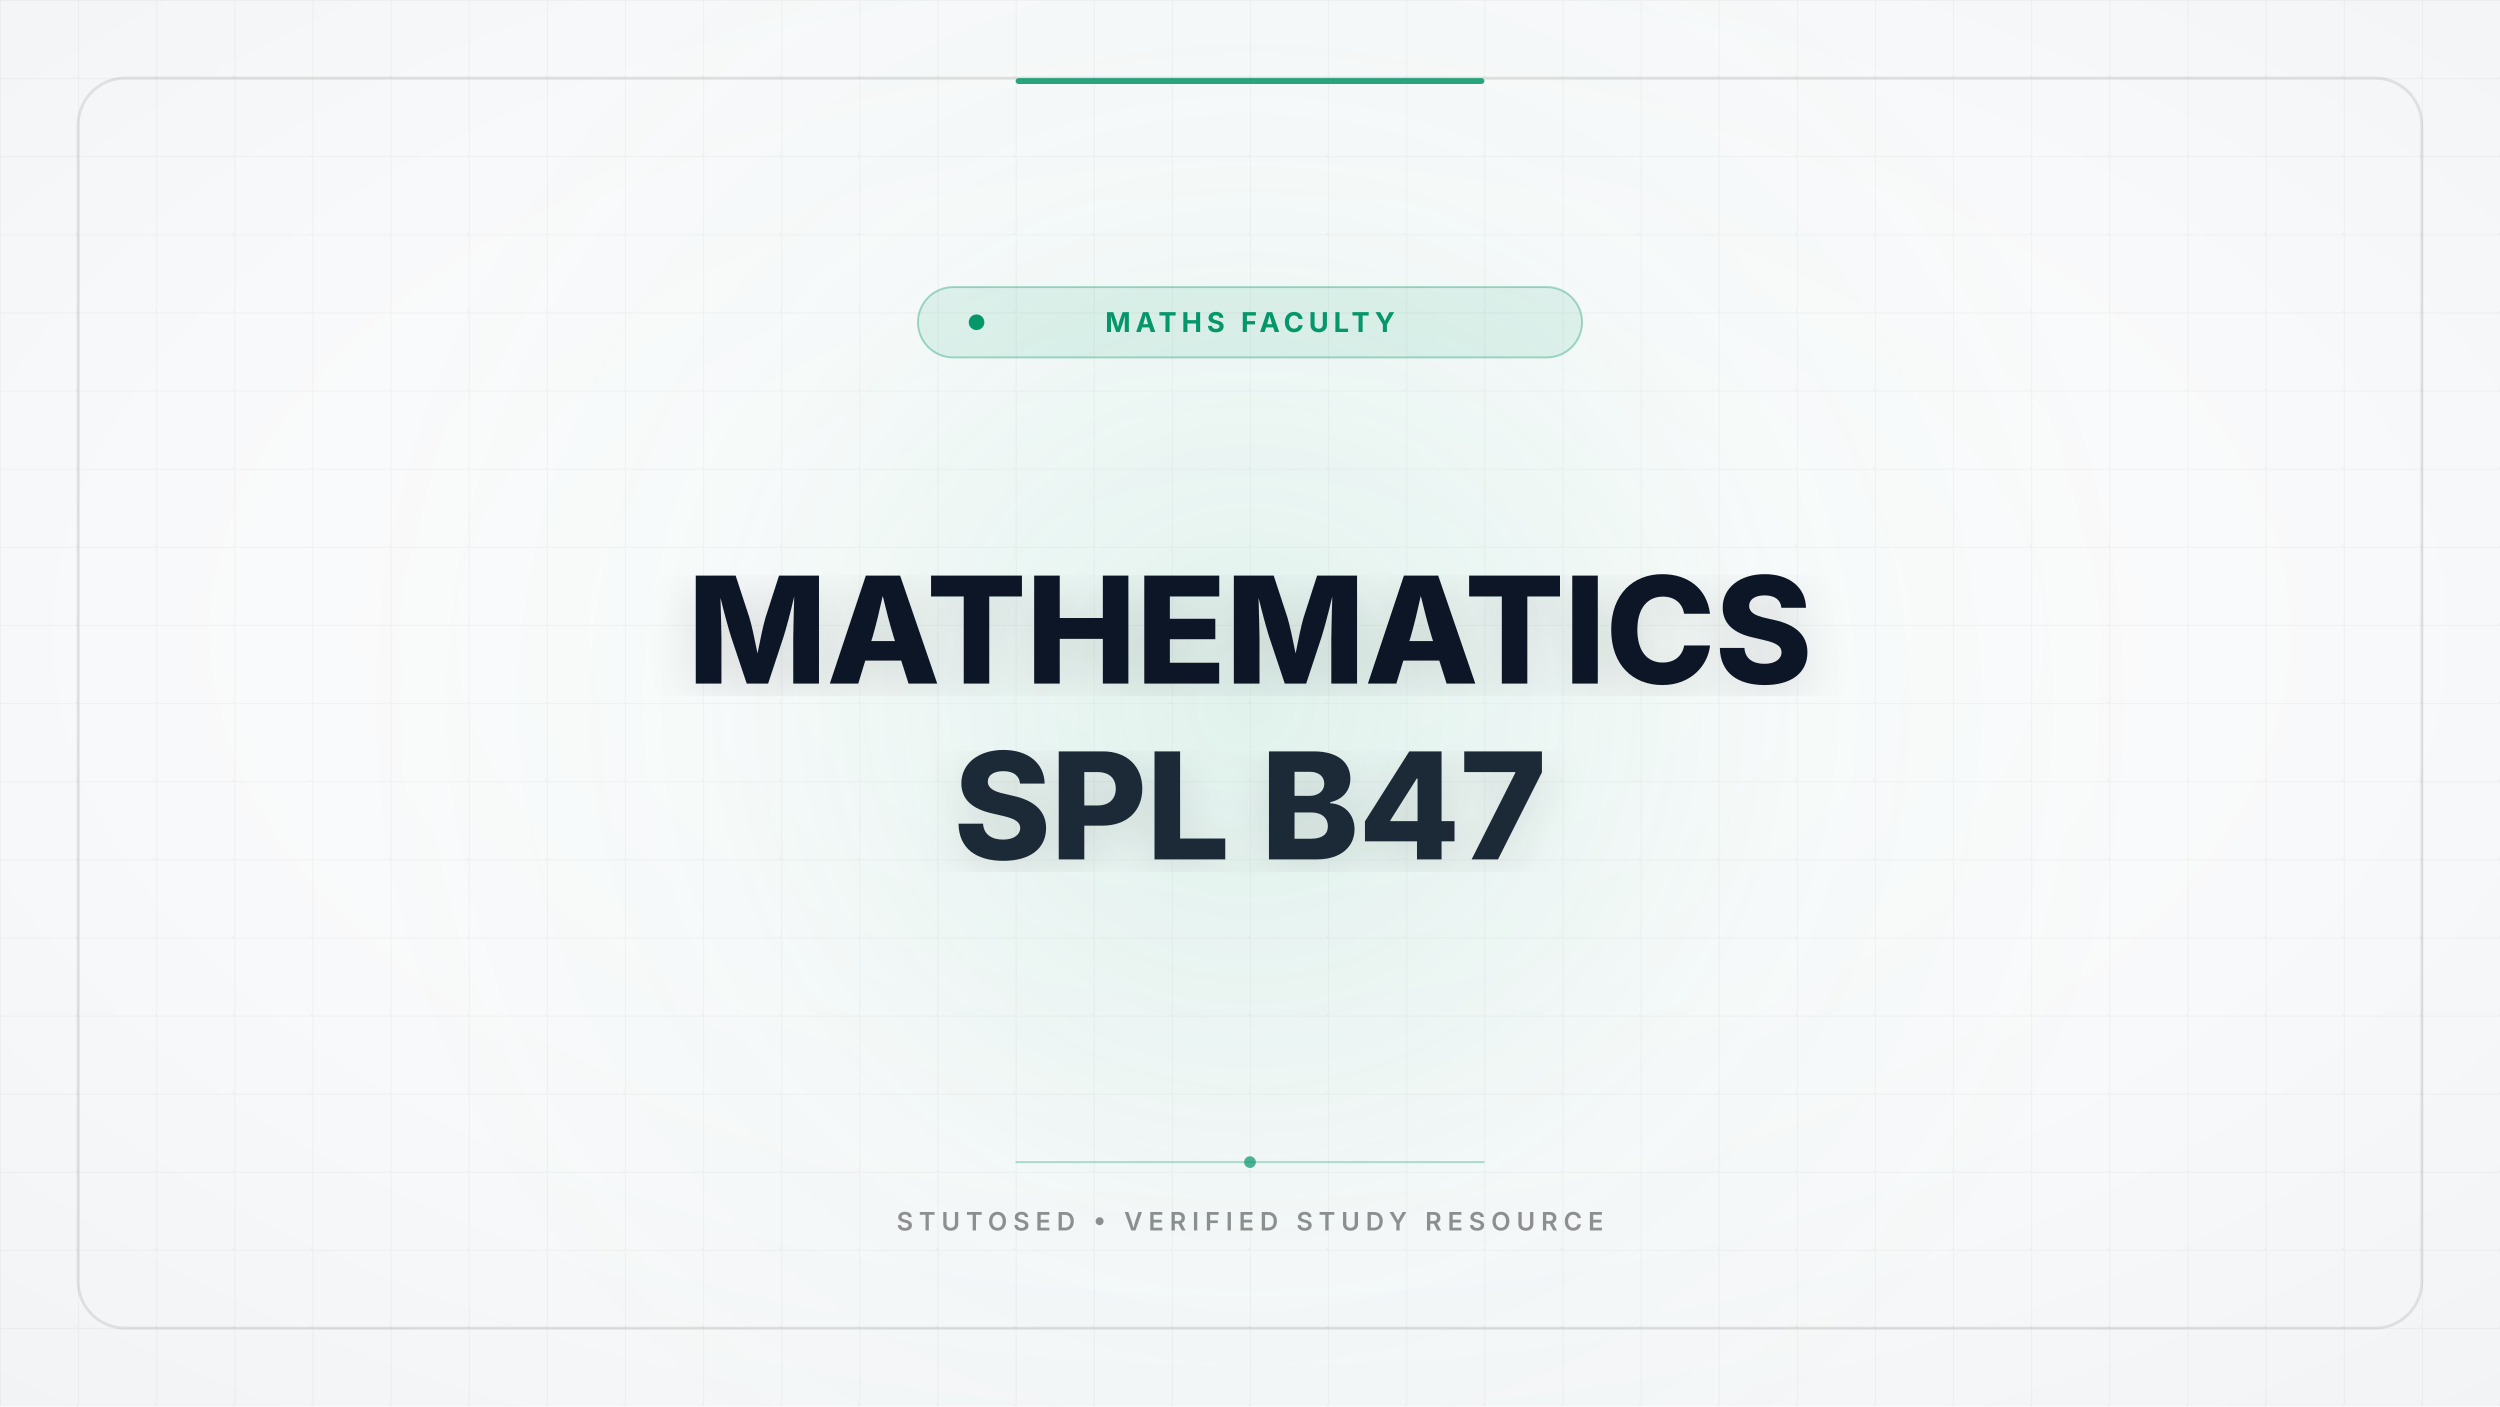
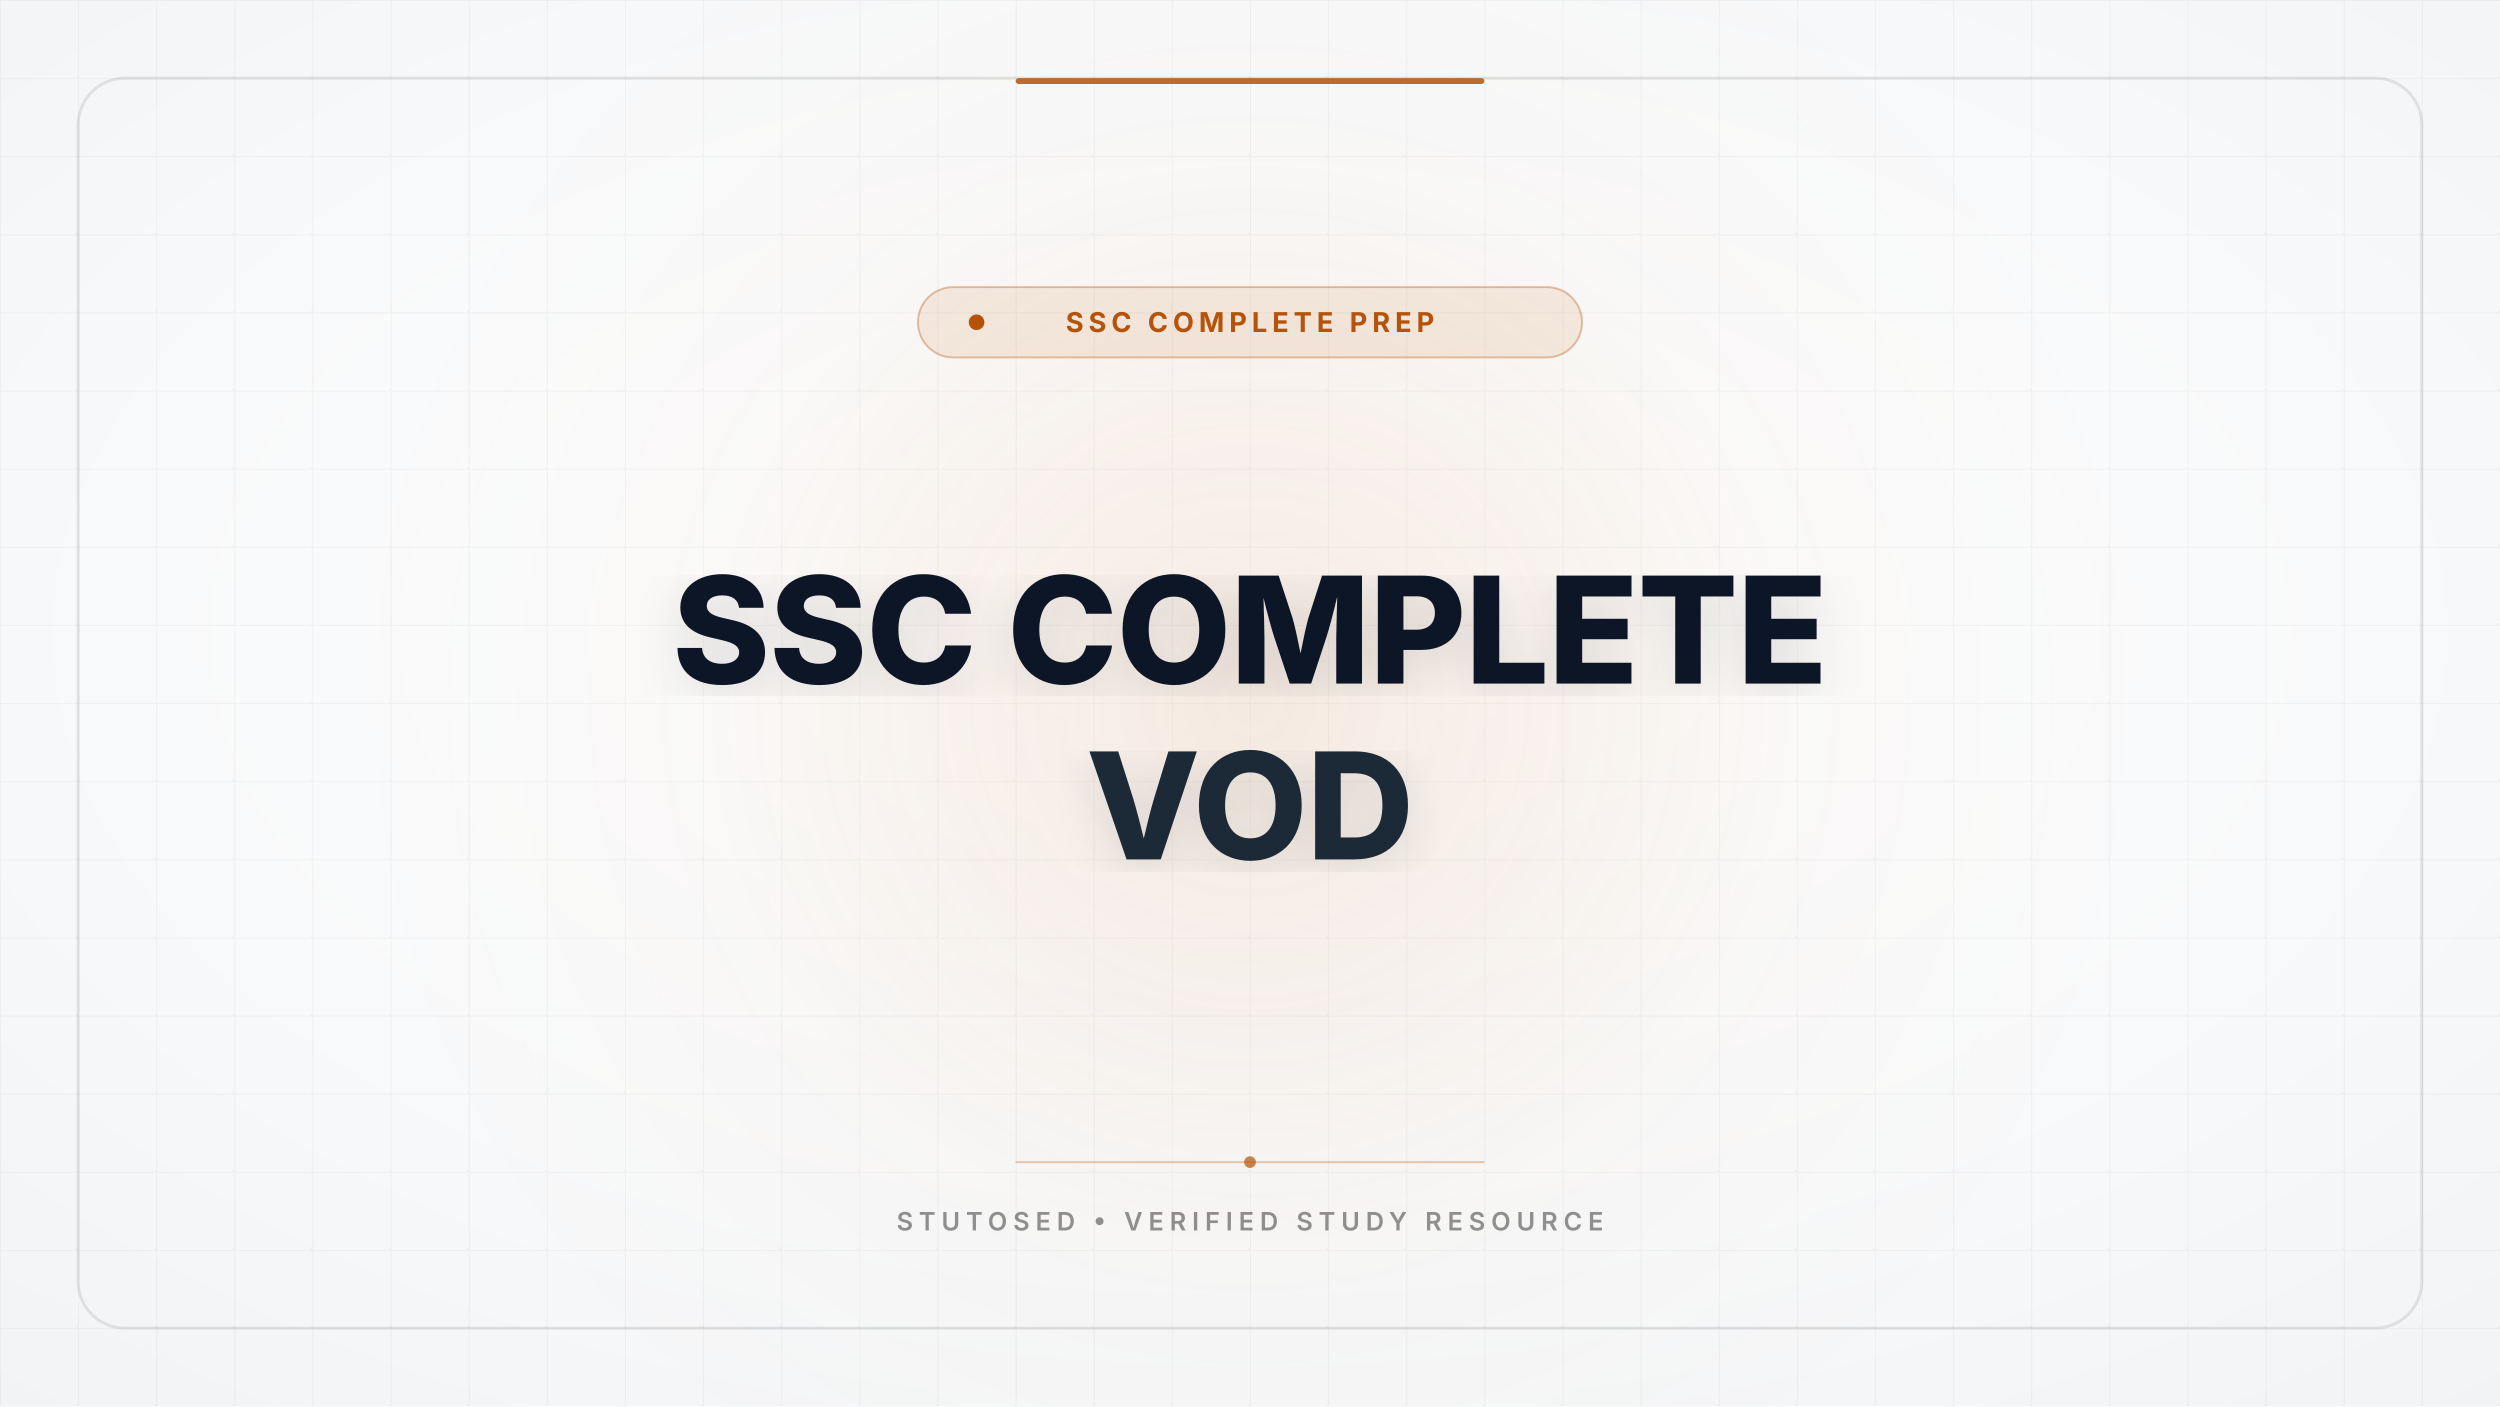
<svg xmlns="http://www.w3.org/2000/svg" viewBox="0 0 1280 720" width="1280" height="720">
  <defs>
    <radialGradient id="bg-grad" cx="50%" cy="45%" r="75%">
      <stop offset="0%" stop-color="#FFFFFF" />
      <stop offset="60%" stop-color="#F8F9FA" />
      <stop offset="100%" stop-color="#F1F3F5" />
    </radialGradient>
    <radialGradient id="accent-glow-rad" cx="50%" cy="50%" r="50%">
-       <stop offset="0%" stop-color="#059669" stop-opacity="0.12" />
-       <stop offset="60%" stop-color="#059669" stop-opacity="0.02" />
-       <stop offset="100%" stop-color="#059669" stop-opacity="0" />
+       <stop offset="0%" stop-color="#b45309" stop-opacity="0.12" />
+       <stop offset="60%" stop-color="#b45309" stop-opacity="0.02" />
+       <stop offset="100%" stop-color="#b45309" stop-opacity="0" />
    </radialGradient>
    <filter id="shadow" x="-10%" y="-10%" width="120%" height="120%">
      <feDropShadow dx="0" dy="6" stdDeviation="12" flood-color="#000000" flood-opacity="0.12" />
    </filter>
    <pattern id="grid-pattern" width="40" height="40" patternUnits="userSpaceOnUse">
      <path d="M 40 0 L 0 0 0 40" fill="none" stroke="rgba(0,0,0,0.035)" stroke-width="1" />
      <circle cx="40" cy="40" r="1" fill="rgba(0,0,0,0.035)" />
    </pattern>
  </defs>
  <rect width="1280" height="720" fill="url(#bg-grad)" />
  <rect width="1280" height="720" fill="url(#grid-pattern)" />
  <circle cx="640" cy="360" r="460" fill="url(#accent-glow-rad)" />
  <rect x="40" y="40" width="1200" height="640" rx="24" fill="none" stroke="rgba(0,0,0,0.09)" stroke-width="1.5" />
-   <rect x="520" y="40" width="240" height="3" rx="1.5" fill="#059669" opacity="0.85" />
+   <rect x="520" y="40" width="240" height="3" rx="1.5" fill="#b45309" opacity="0.85" />
  <g transform="translate(640, 165)">
-     <rect x="-170" y="-18" width="340" height="36" rx="18" fill="#059669" fill-opacity="0.1" stroke="#059669" stroke-opacity="0.35" stroke-width="1" />
-     <circle cx="-140" cy="0" r="4" fill="#059669" />
-     <text x="0" y="5" text-anchor="middle" font-family="'Space Grotesk', -apple-system, system-ui, sans-serif" font-size="14" font-weight="700" letter-spacing="2.5" fill="#059669" text-transform="uppercase">
-       MATHS FACULTY
+     <rect x="-170" y="-18" width="340" height="36" rx="18" fill="#b45309" fill-opacity="0.1" stroke="#b45309" stroke-opacity="0.35" stroke-width="1" />
+     <circle cx="-140" cy="0" r="4" fill="#b45309" />
+     <text x="0" y="5" text-anchor="middle" font-family="'Space Grotesk', -apple-system, system-ui, sans-serif" font-size="14" font-weight="700" letter-spacing="2.5" fill="#b45309" text-transform="uppercase">
+       SSC COMPLETE PREP
    </text>
  </g>
  <g>
-     <text x="640" y="350" text-anchor="middle" font-family="'Space Grotesk', -apple-system, system-ui, sans-serif" font-size="76" font-weight="800" letter-spacing="-0.5" fill="#111827" filter="url(#shadow)">MATHEMATICS</text>
-     <text x="640" y="440" text-anchor="middle" font-family="'Space Grotesk', -apple-system, system-ui, sans-serif" font-size="76" font-weight="800" letter-spacing="-0.5" fill="#1F2937" filter="url(#shadow)">SPL B47</text>
+     <text x="640" y="350" text-anchor="middle" font-family="'Space Grotesk', -apple-system, system-ui, sans-serif" font-size="76" font-weight="800" letter-spacing="-0.5" fill="#111827" filter="url(#shadow)">SSC COMPLETE</text>
+     <text x="640" y="440" text-anchor="middle" font-family="'Space Grotesk', -apple-system, system-ui, sans-serif" font-size="76" font-weight="800" letter-spacing="-0.5" fill="#1F2937" filter="url(#shadow)">VOD</text>
  </g>
  <g transform="translate(640, 595)">
-     <line x1="-120" y1="0" x2="120" y2="0" stroke="#059669" stroke-opacity="0.3" stroke-width="1" />
-     <circle cx="0" cy="0" r="3" fill="#059669" opacity="0.7" />
+     <line x1="-120" y1="0" x2="120" y2="0" stroke="#b45309" stroke-opacity="0.3" stroke-width="1" />
+     <circle cx="0" cy="0" r="3" fill="#b45309" opacity="0.7" />
  </g>
  <g transform="translate(640, 630)">
    <text x="0" y="0" text-anchor="middle" font-family="'Space Grotesk', -apple-system, system-ui, sans-serif" font-size="13" font-weight="600" letter-spacing="3" fill="rgba(0,0,0,0.42)">
      STUTOSED • VERIFIED STUDY RESOURCE
    </text>
  </g>
</svg>
